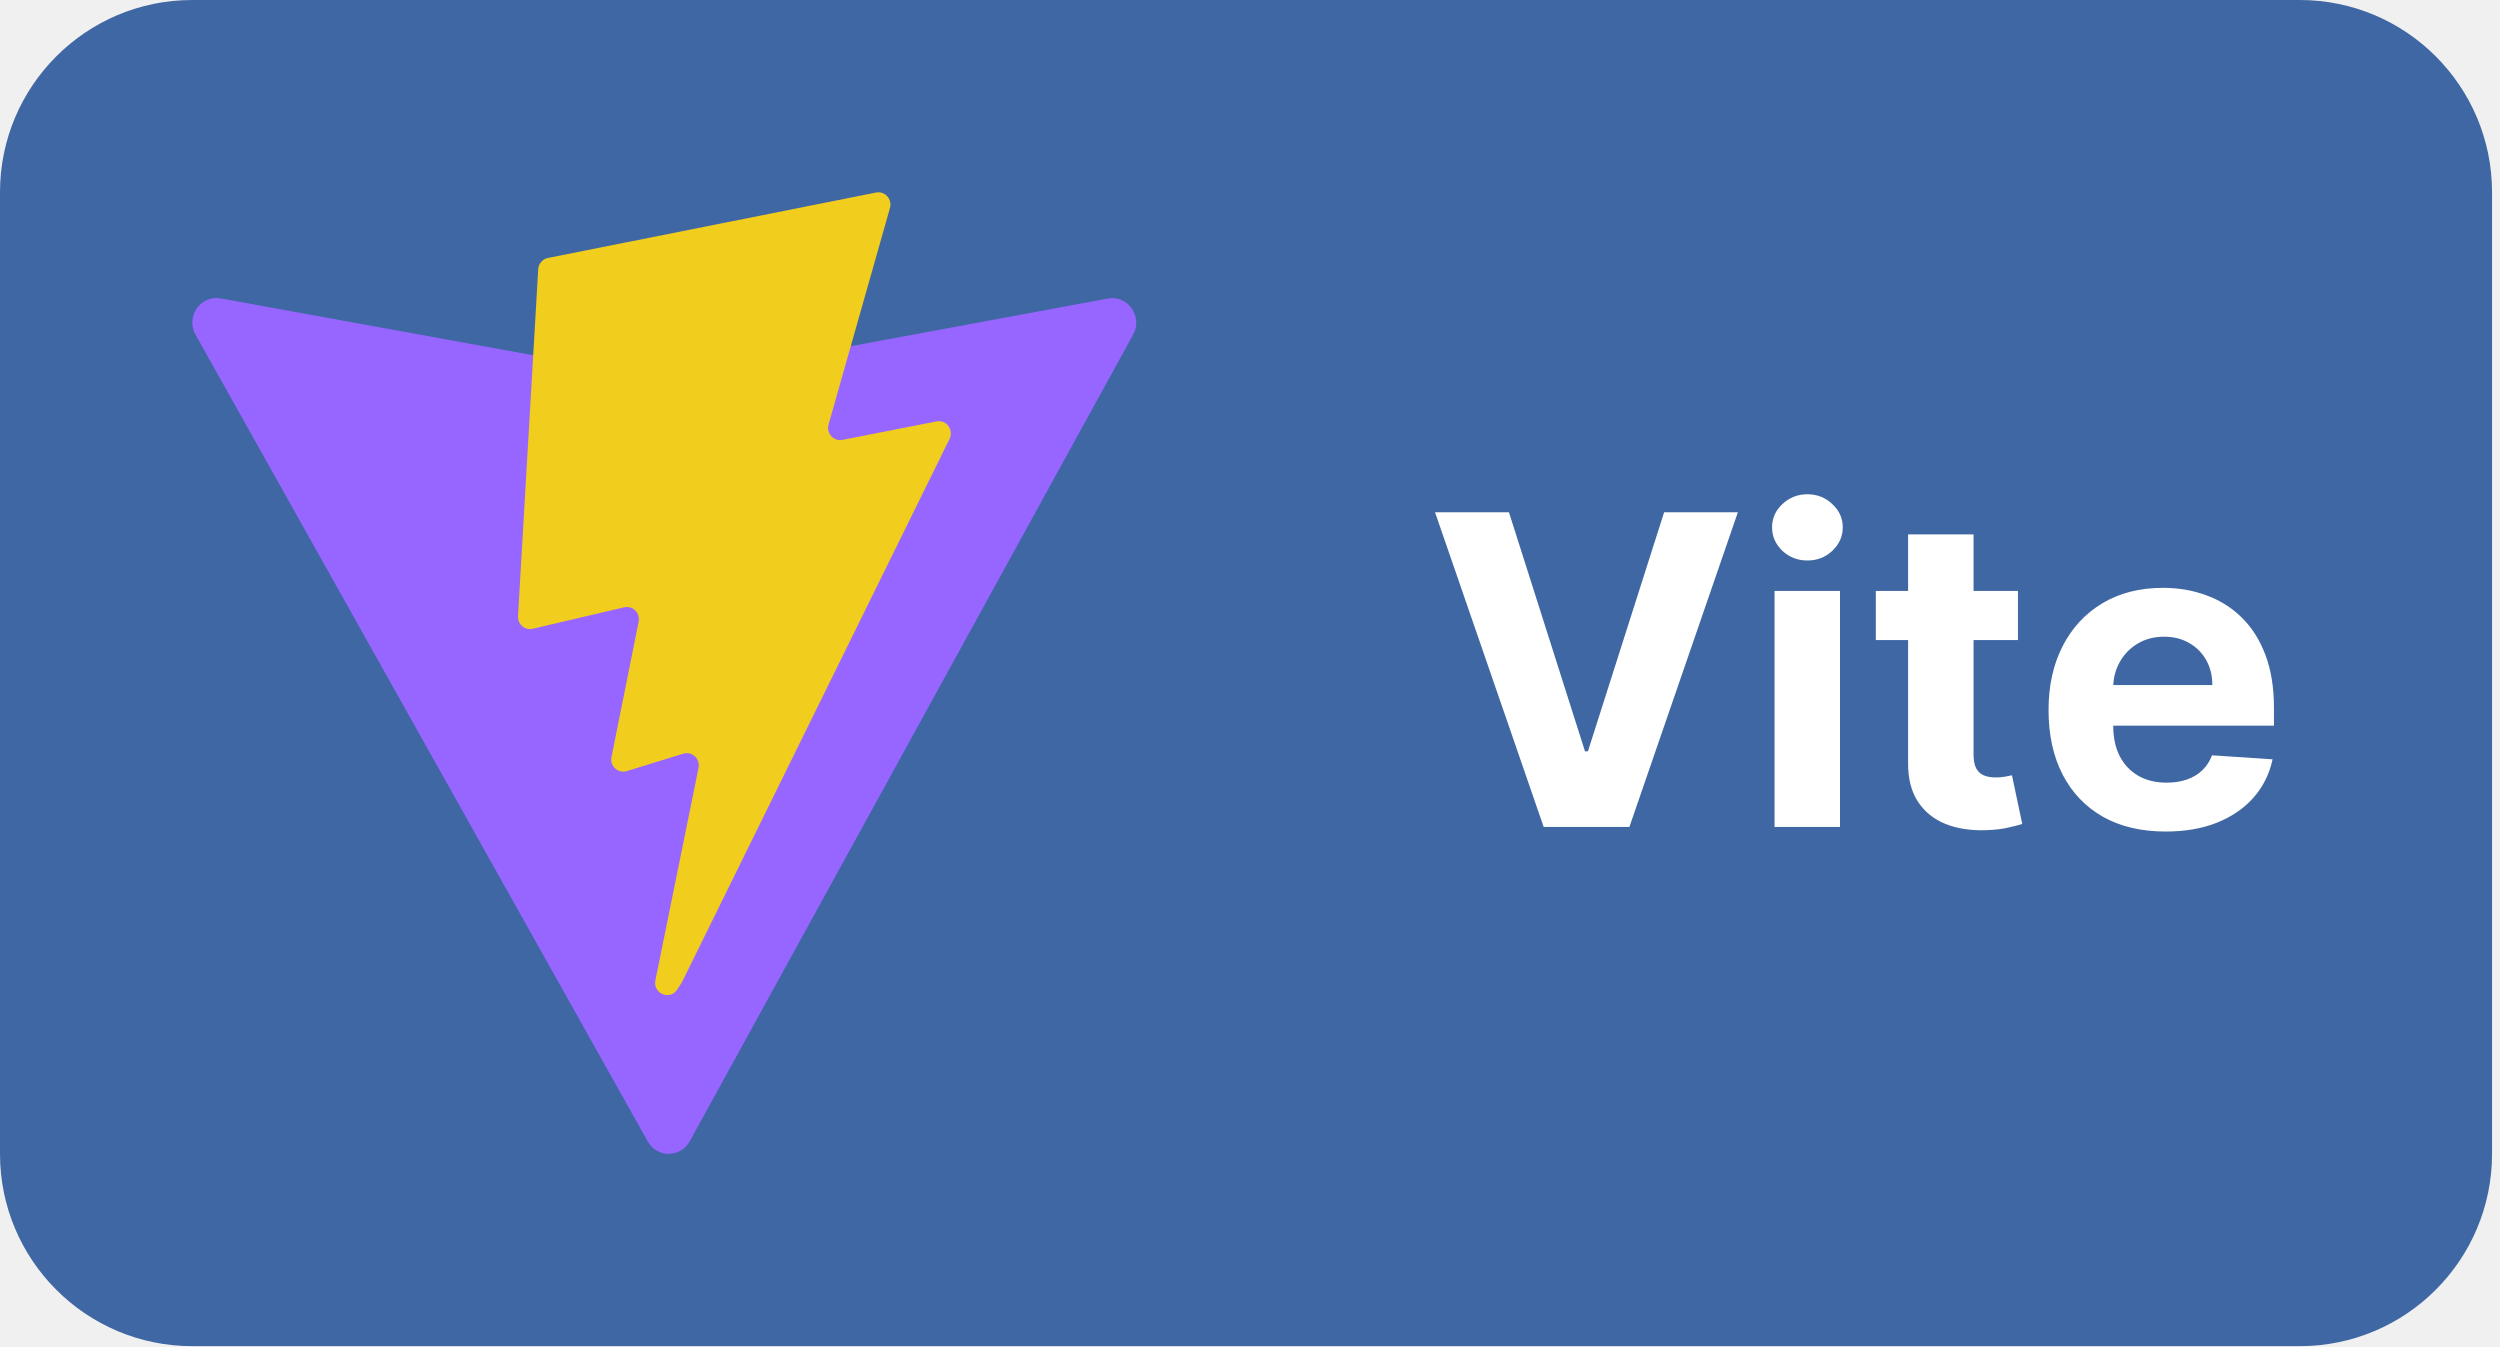
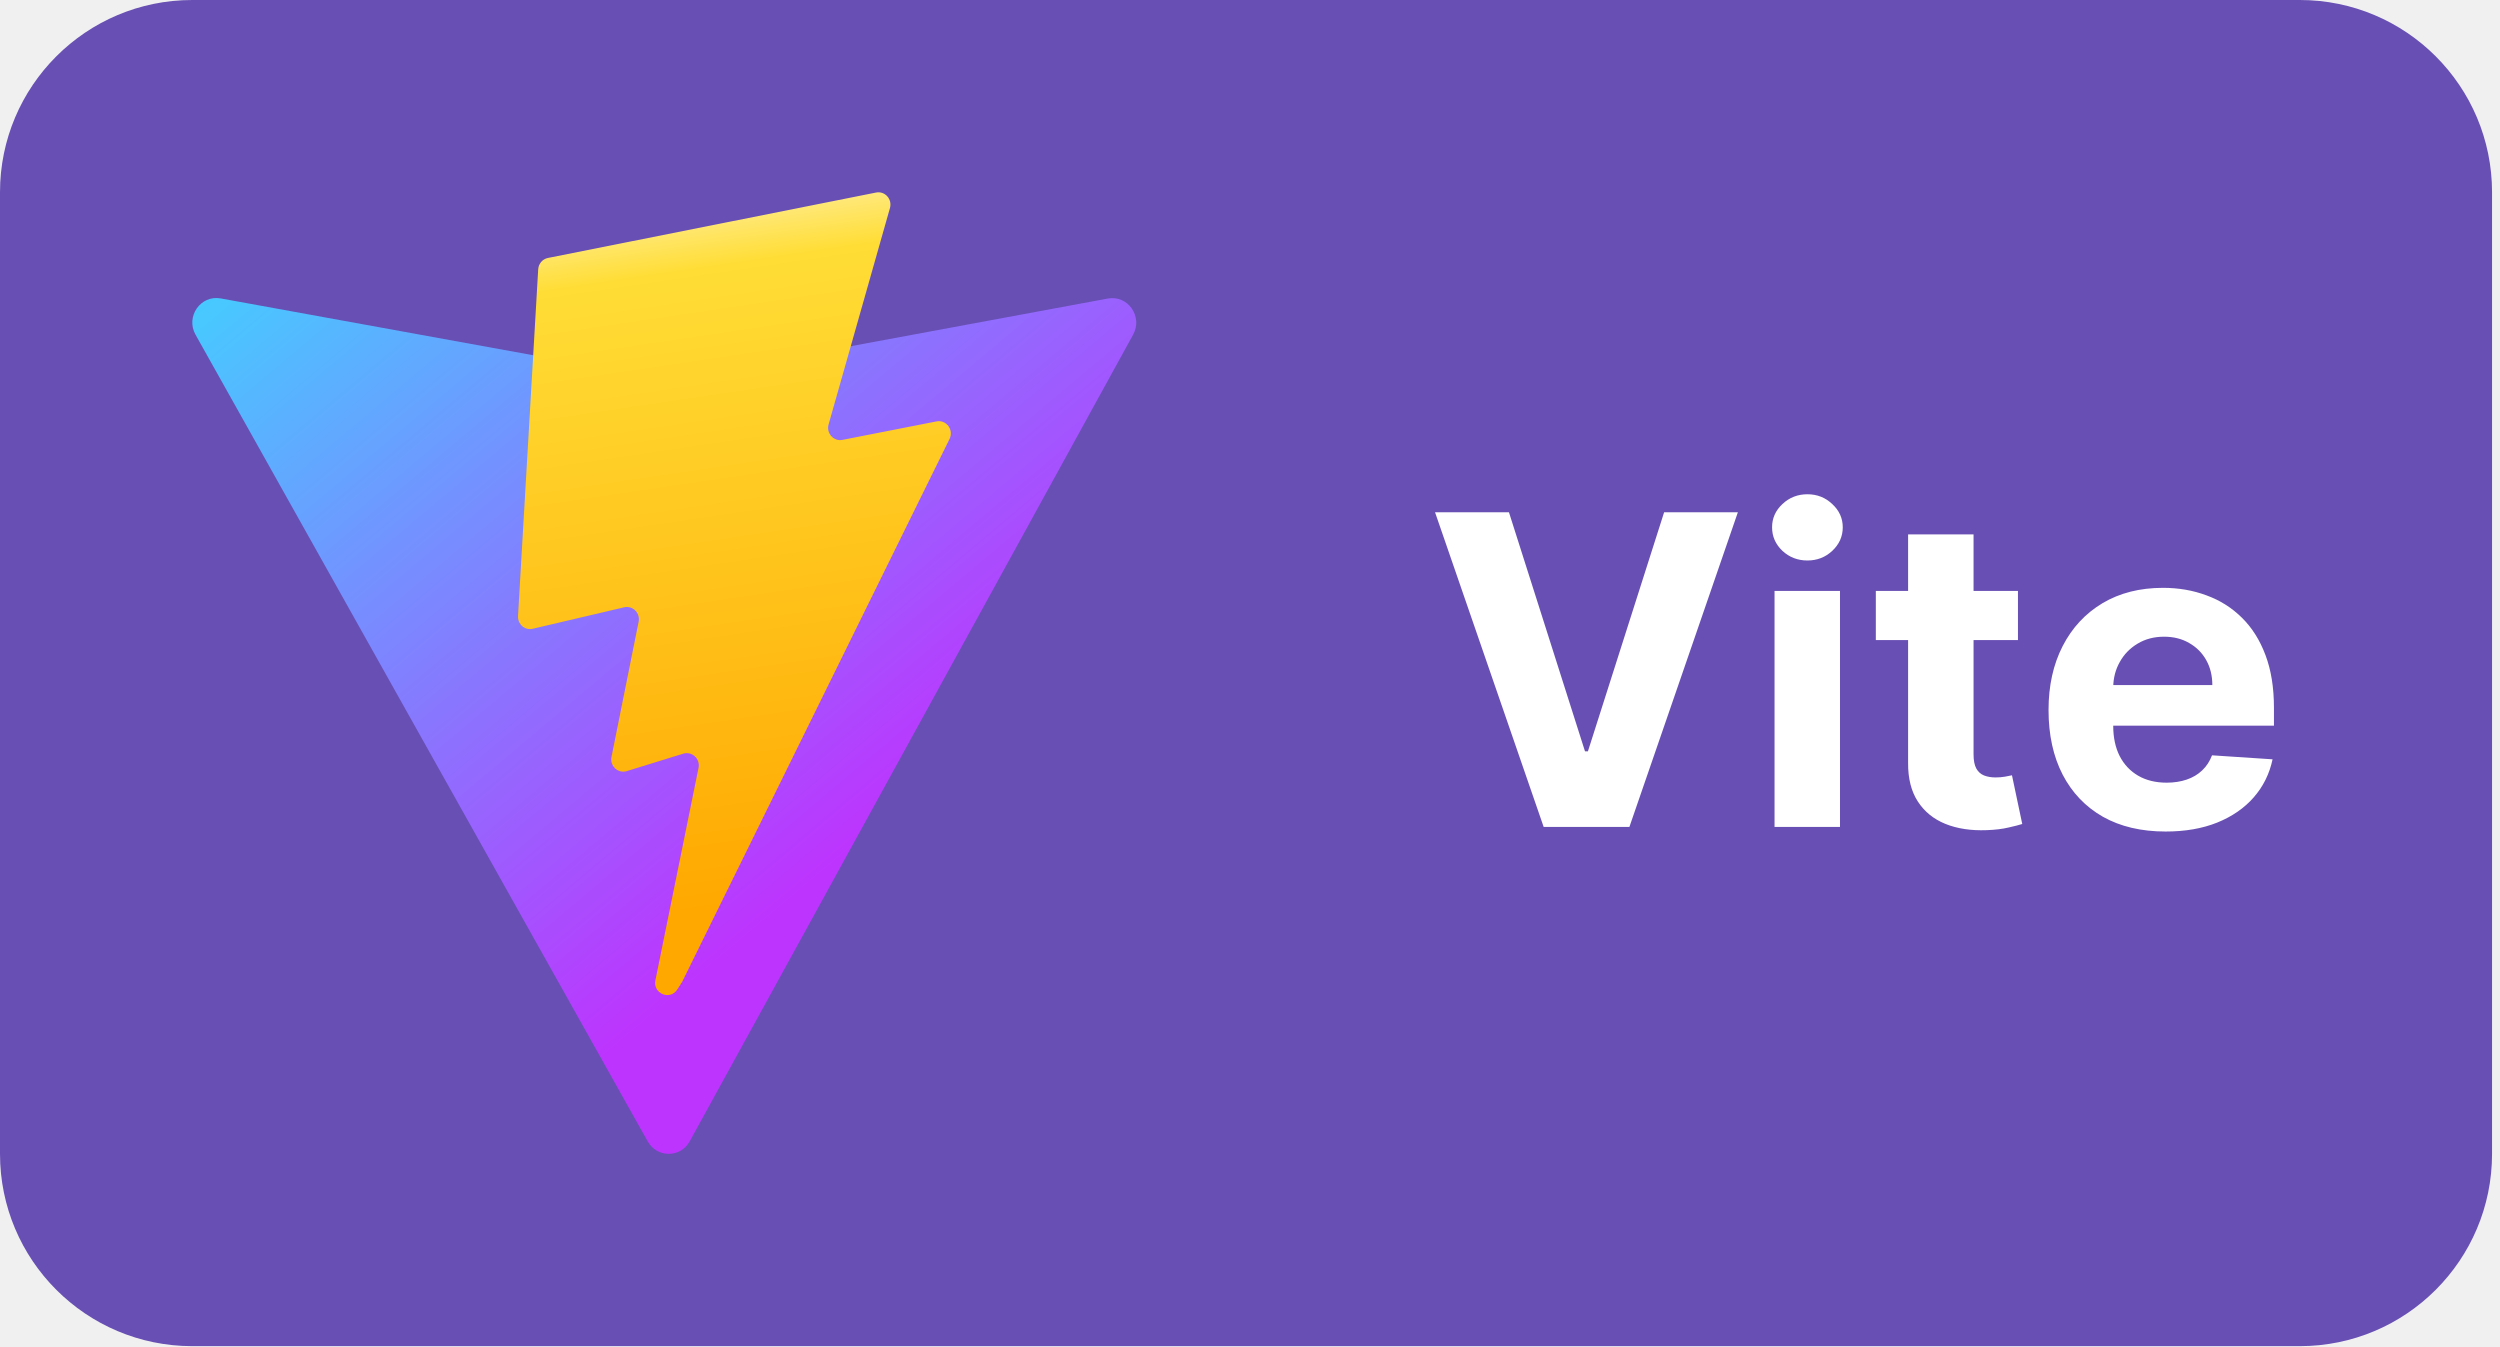
<svg xmlns="http://www.w3.org/2000/svg" width="260" height="140" viewBox="0 0 260 140" fill="none">
-   <rect width="259.173" height="140" rx="20" fill="#3F67A3" />
-   <path d="M117.848 34.801L71.731 118.695C70.779 120.427 68.333 120.437 67.366 118.713L20.335 34.809C19.282 32.931 20.861 30.655 22.953 31.036L69.12 39.431C69.414 39.484 69.716 39.484 70.01 39.429L115.211 31.048C117.296 30.661 118.882 32.919 117.848 34.801Z" fill="#9765FF" />
-   <path d="M91.111 20.025L56.983 26.828C56.711 26.882 56.464 27.027 56.281 27.24C56.098 27.453 55.99 27.721 55.973 28.004L53.874 64.074C53.863 64.272 53.897 64.47 53.973 64.652C54.05 64.834 54.167 64.995 54.316 65.123C54.465 65.251 54.641 65.342 54.83 65.389C55.02 65.435 55.217 65.436 55.407 65.392L64.909 63.161C65.798 62.952 66.601 63.749 66.418 64.658L63.595 78.722C63.405 79.668 64.279 80.477 65.187 80.196L71.056 78.383C71.966 78.102 72.84 78.913 72.647 79.86L68.161 101.95C67.881 103.332 69.687 104.086 70.441 102.901L70.944 102.11L98.753 45.65C99.219 44.704 98.416 43.626 97.395 43.827L87.615 45.747C86.696 45.927 85.914 45.056 86.173 44.142L92.557 21.629C92.816 20.712 92.031 19.841 91.111 20.025Z" fill="#F1CD1E" />
+   <rect width="259.173" height="140" rx="20" fill="#684FB4" />
+   <path d="M117.848 34.801L71.731 118.695C70.779 120.427 68.333 120.437 67.366 118.713L20.335 34.809C19.282 32.931 20.861 30.655 22.953 31.036L69.12 39.431C69.414 39.484 69.716 39.484 70.01 39.429L115.211 31.048C117.296 30.661 118.882 32.919 117.848 34.801Z" fill="url(#paint0_linear_8_869)" />
+   <path d="M91.111 20.025L56.983 26.828C56.711 26.882 56.464 27.027 56.281 27.24C56.098 27.453 55.99 27.721 55.973 28.004L53.874 64.074C53.863 64.272 53.897 64.47 53.973 64.652C54.05 64.834 54.167 64.995 54.316 65.123C54.465 65.251 54.641 65.342 54.83 65.389C55.02 65.435 55.217 65.436 55.407 65.392L64.909 63.161C65.798 62.952 66.601 63.749 66.418 64.658L63.595 78.722C63.405 79.668 64.279 80.477 65.187 80.196L71.056 78.383C71.966 78.102 72.84 78.913 72.647 79.86L68.161 101.95C67.881 103.332 69.687 104.086 70.441 102.901L70.944 102.11L98.753 45.65C99.219 44.704 98.416 43.626 97.395 43.827L87.615 45.747C86.696 45.927 85.914 45.056 86.173 44.142L92.557 21.629C92.816 20.712 92.031 19.841 91.111 20.025Z" fill="url(#paint1_linear_8_869)" />
  <path d="M156.93 53.273L164.84 78.138H165.144L173.07 53.273H180.74L169.458 86H160.541L149.243 53.273H156.93ZM184.552 86V61.455H191.359V86H184.552ZM187.971 58.291C186.959 58.291 186.091 57.955 185.367 57.284C184.653 56.602 184.296 55.787 184.296 54.839C184.296 53.901 184.653 53.097 185.367 52.426C186.091 51.744 186.959 51.403 187.971 51.403C188.983 51.403 189.846 51.744 190.56 52.426C191.284 53.097 191.647 53.901 191.647 54.839C191.647 55.787 191.284 56.602 190.56 57.284C189.846 57.955 188.983 58.291 187.971 58.291ZM209.868 61.455V66.568H195.086V61.455H209.868ZM198.442 55.574H205.25V78.457C205.25 79.086 205.346 79.576 205.537 79.928C205.729 80.269 205.996 80.508 206.336 80.647C206.688 80.785 207.093 80.854 207.551 80.854C207.871 80.854 208.19 80.828 208.51 80.775C208.829 80.711 209.074 80.663 209.245 80.631L210.315 85.696C209.975 85.803 209.495 85.925 208.877 86.064C208.259 86.213 207.508 86.304 206.624 86.336C204.983 86.4 203.545 86.181 202.309 85.68C201.084 85.18 200.131 84.402 199.449 83.347C198.767 82.293 198.432 80.961 198.442 79.352V55.574ZM225.225 86.479C222.7 86.479 220.527 85.968 218.705 84.945C216.894 83.912 215.498 82.452 214.518 80.567C213.538 78.671 213.048 76.428 213.048 73.839C213.048 71.314 213.538 69.098 214.518 67.191C215.498 65.284 216.878 63.798 218.657 62.733C220.447 61.668 222.546 61.135 224.953 61.135C226.573 61.135 228.08 61.396 229.476 61.918C230.882 62.429 232.107 63.202 233.151 64.235C234.206 65.269 235.026 66.568 235.612 68.134C236.198 69.69 236.491 71.511 236.491 73.599V75.469H215.765V71.25H230.083C230.083 70.27 229.87 69.402 229.444 68.646C229.018 67.889 228.426 67.298 227.67 66.872C226.924 66.435 226.056 66.217 225.065 66.217C224.032 66.217 223.116 66.456 222.317 66.936C221.528 67.404 220.91 68.038 220.463 68.837C220.015 69.626 219.786 70.505 219.776 71.474V75.485C219.776 76.7 219.999 77.749 220.447 78.633C220.905 79.517 221.549 80.199 222.38 80.679C223.211 81.158 224.197 81.398 225.337 81.398C226.093 81.398 226.786 81.291 227.414 81.078C228.043 80.865 228.581 80.546 229.028 80.119C229.476 79.693 229.817 79.171 230.051 78.553L236.347 78.969C236.027 80.481 235.372 81.803 234.382 82.932C233.401 84.05 232.134 84.924 230.578 85.553C229.033 86.171 227.249 86.479 225.225 86.479Z" fill="white" />
+   <defs>
+     <linearGradient id="paint0_linear_8_869" x1="19.187" y1="27.652" x2="77.845" y2="97.349" gradientUnits="userSpaceOnUse">
+       <stop stop-color="#41D1FF" />
+       <stop offset="1" stop-color="#BD34FE" />
+     </linearGradient>
+     <linearGradient id="paint1_linear_8_869" x1="73.398" y1="21.872" x2="83.98" y2="93.224" gradientUnits="userSpaceOnUse">
+       <stop stop-color="#FFEA83" />
+       <stop offset="0.083" stop-color="#FFDD35" />
+       <stop offset="1" stop-color="#FFA800" />
+     </linearGradient>
+   </defs>
</svg>
